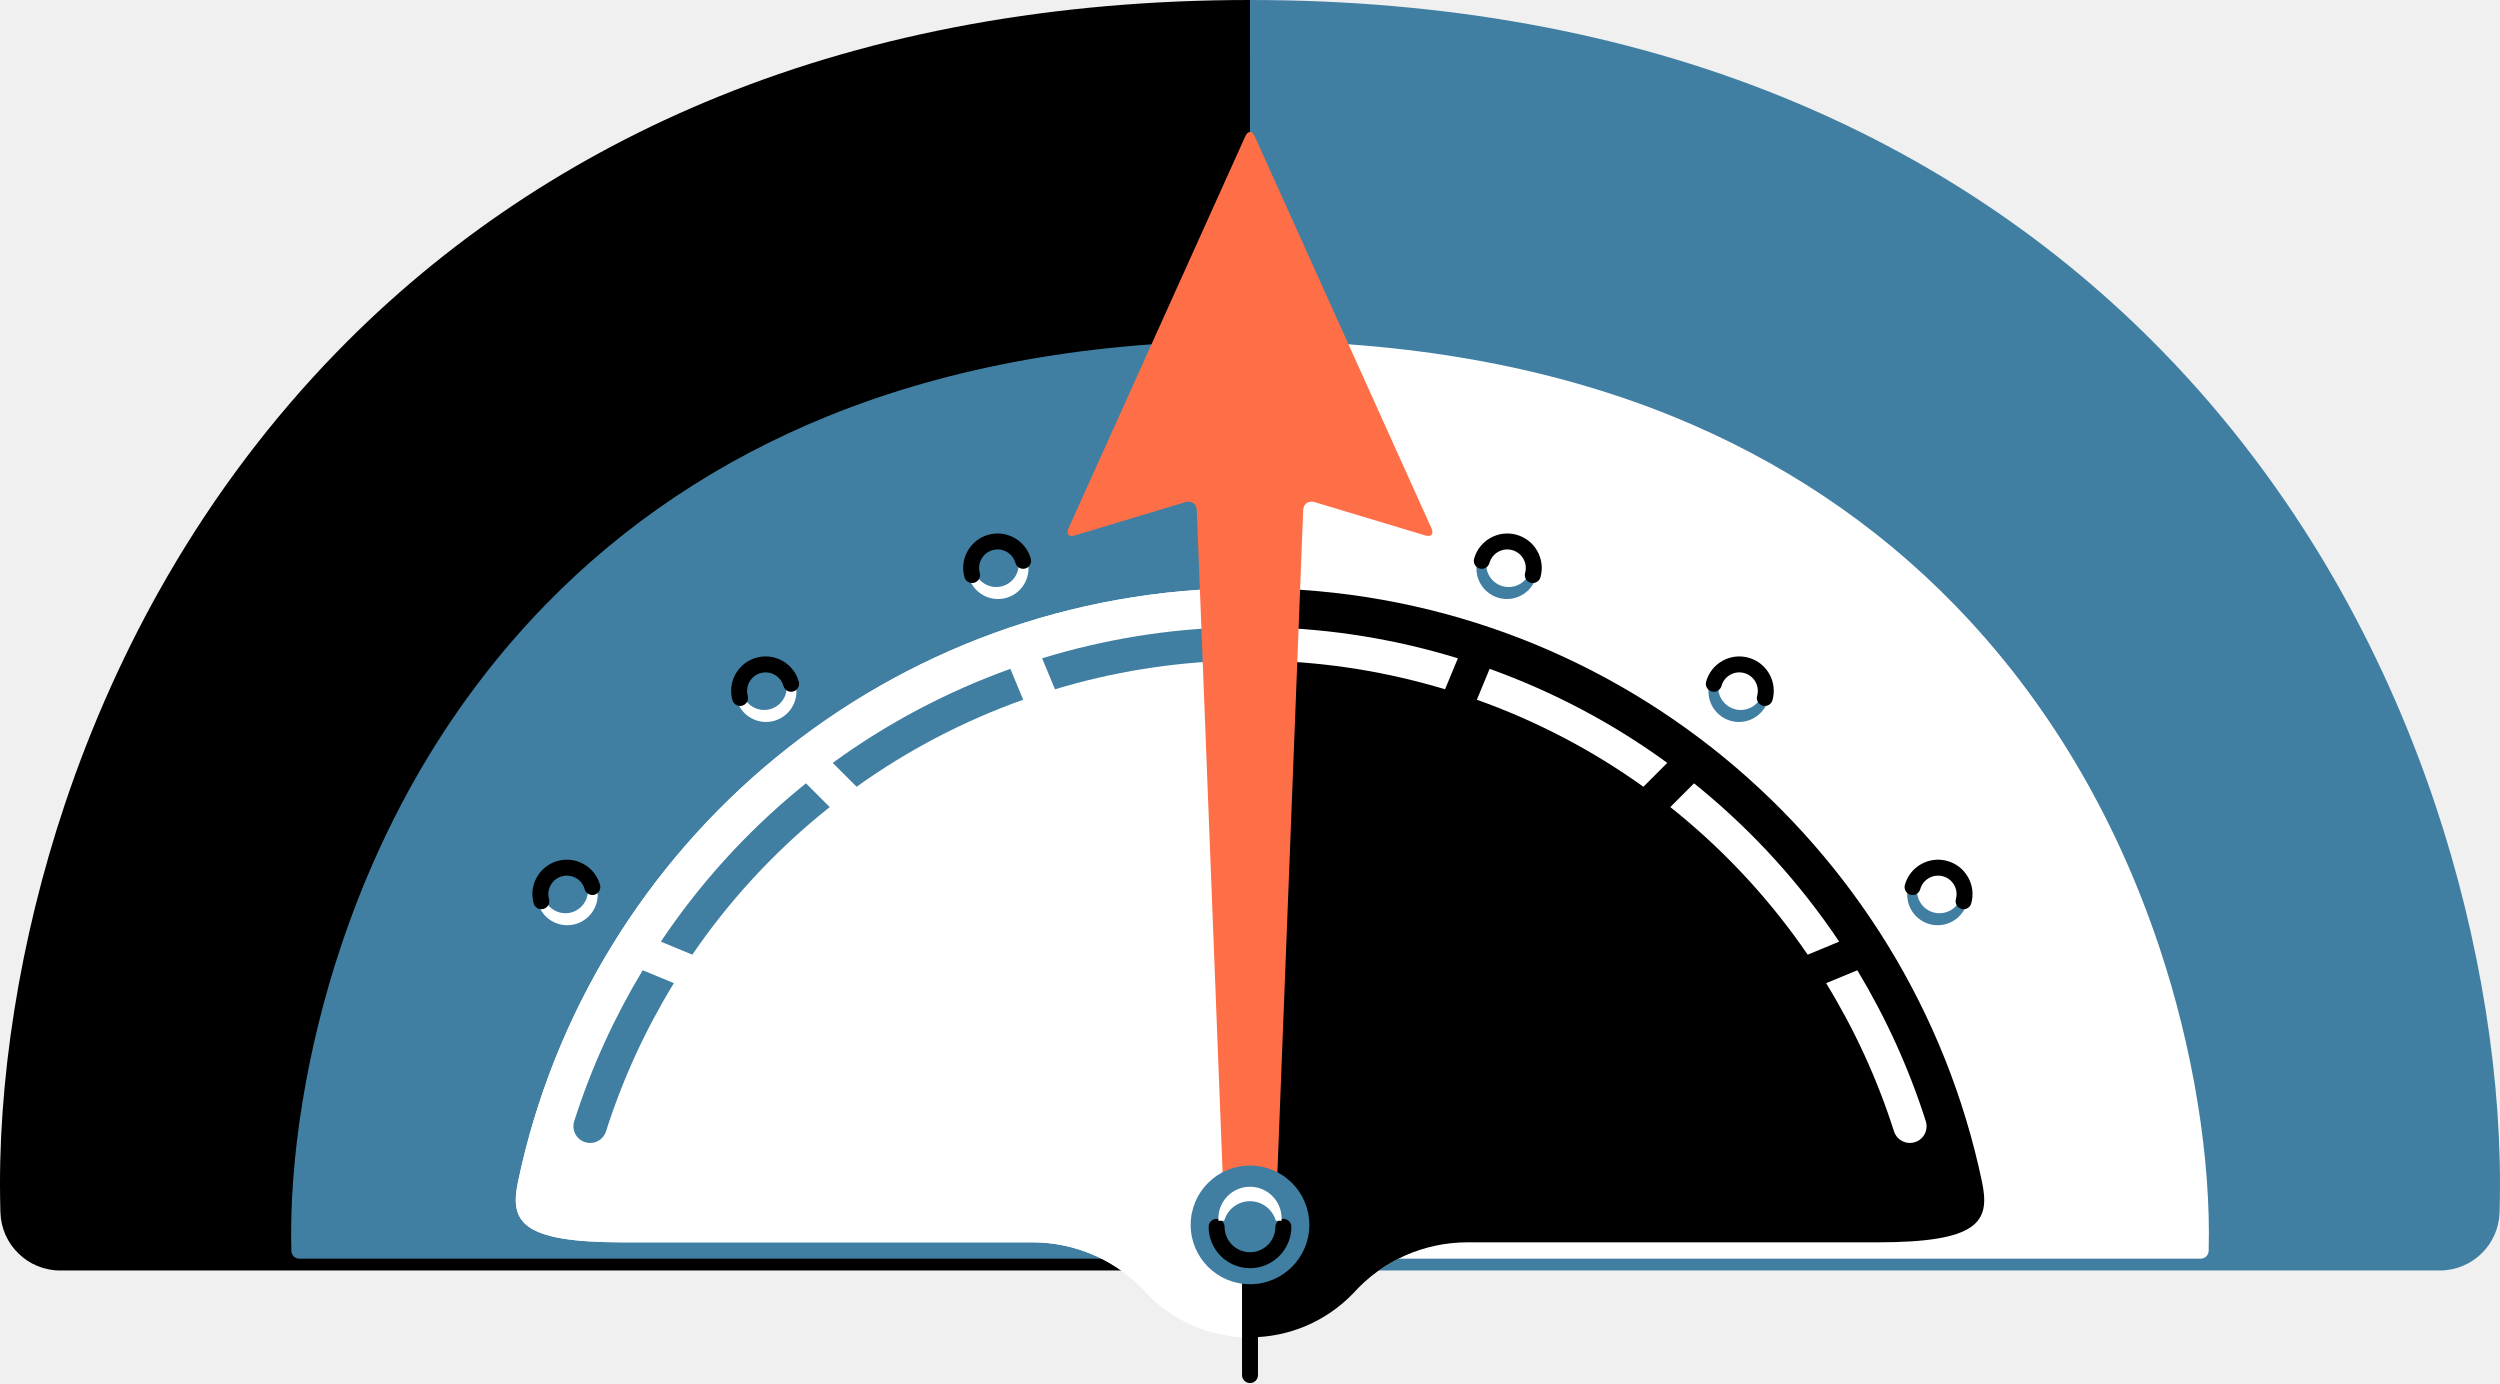
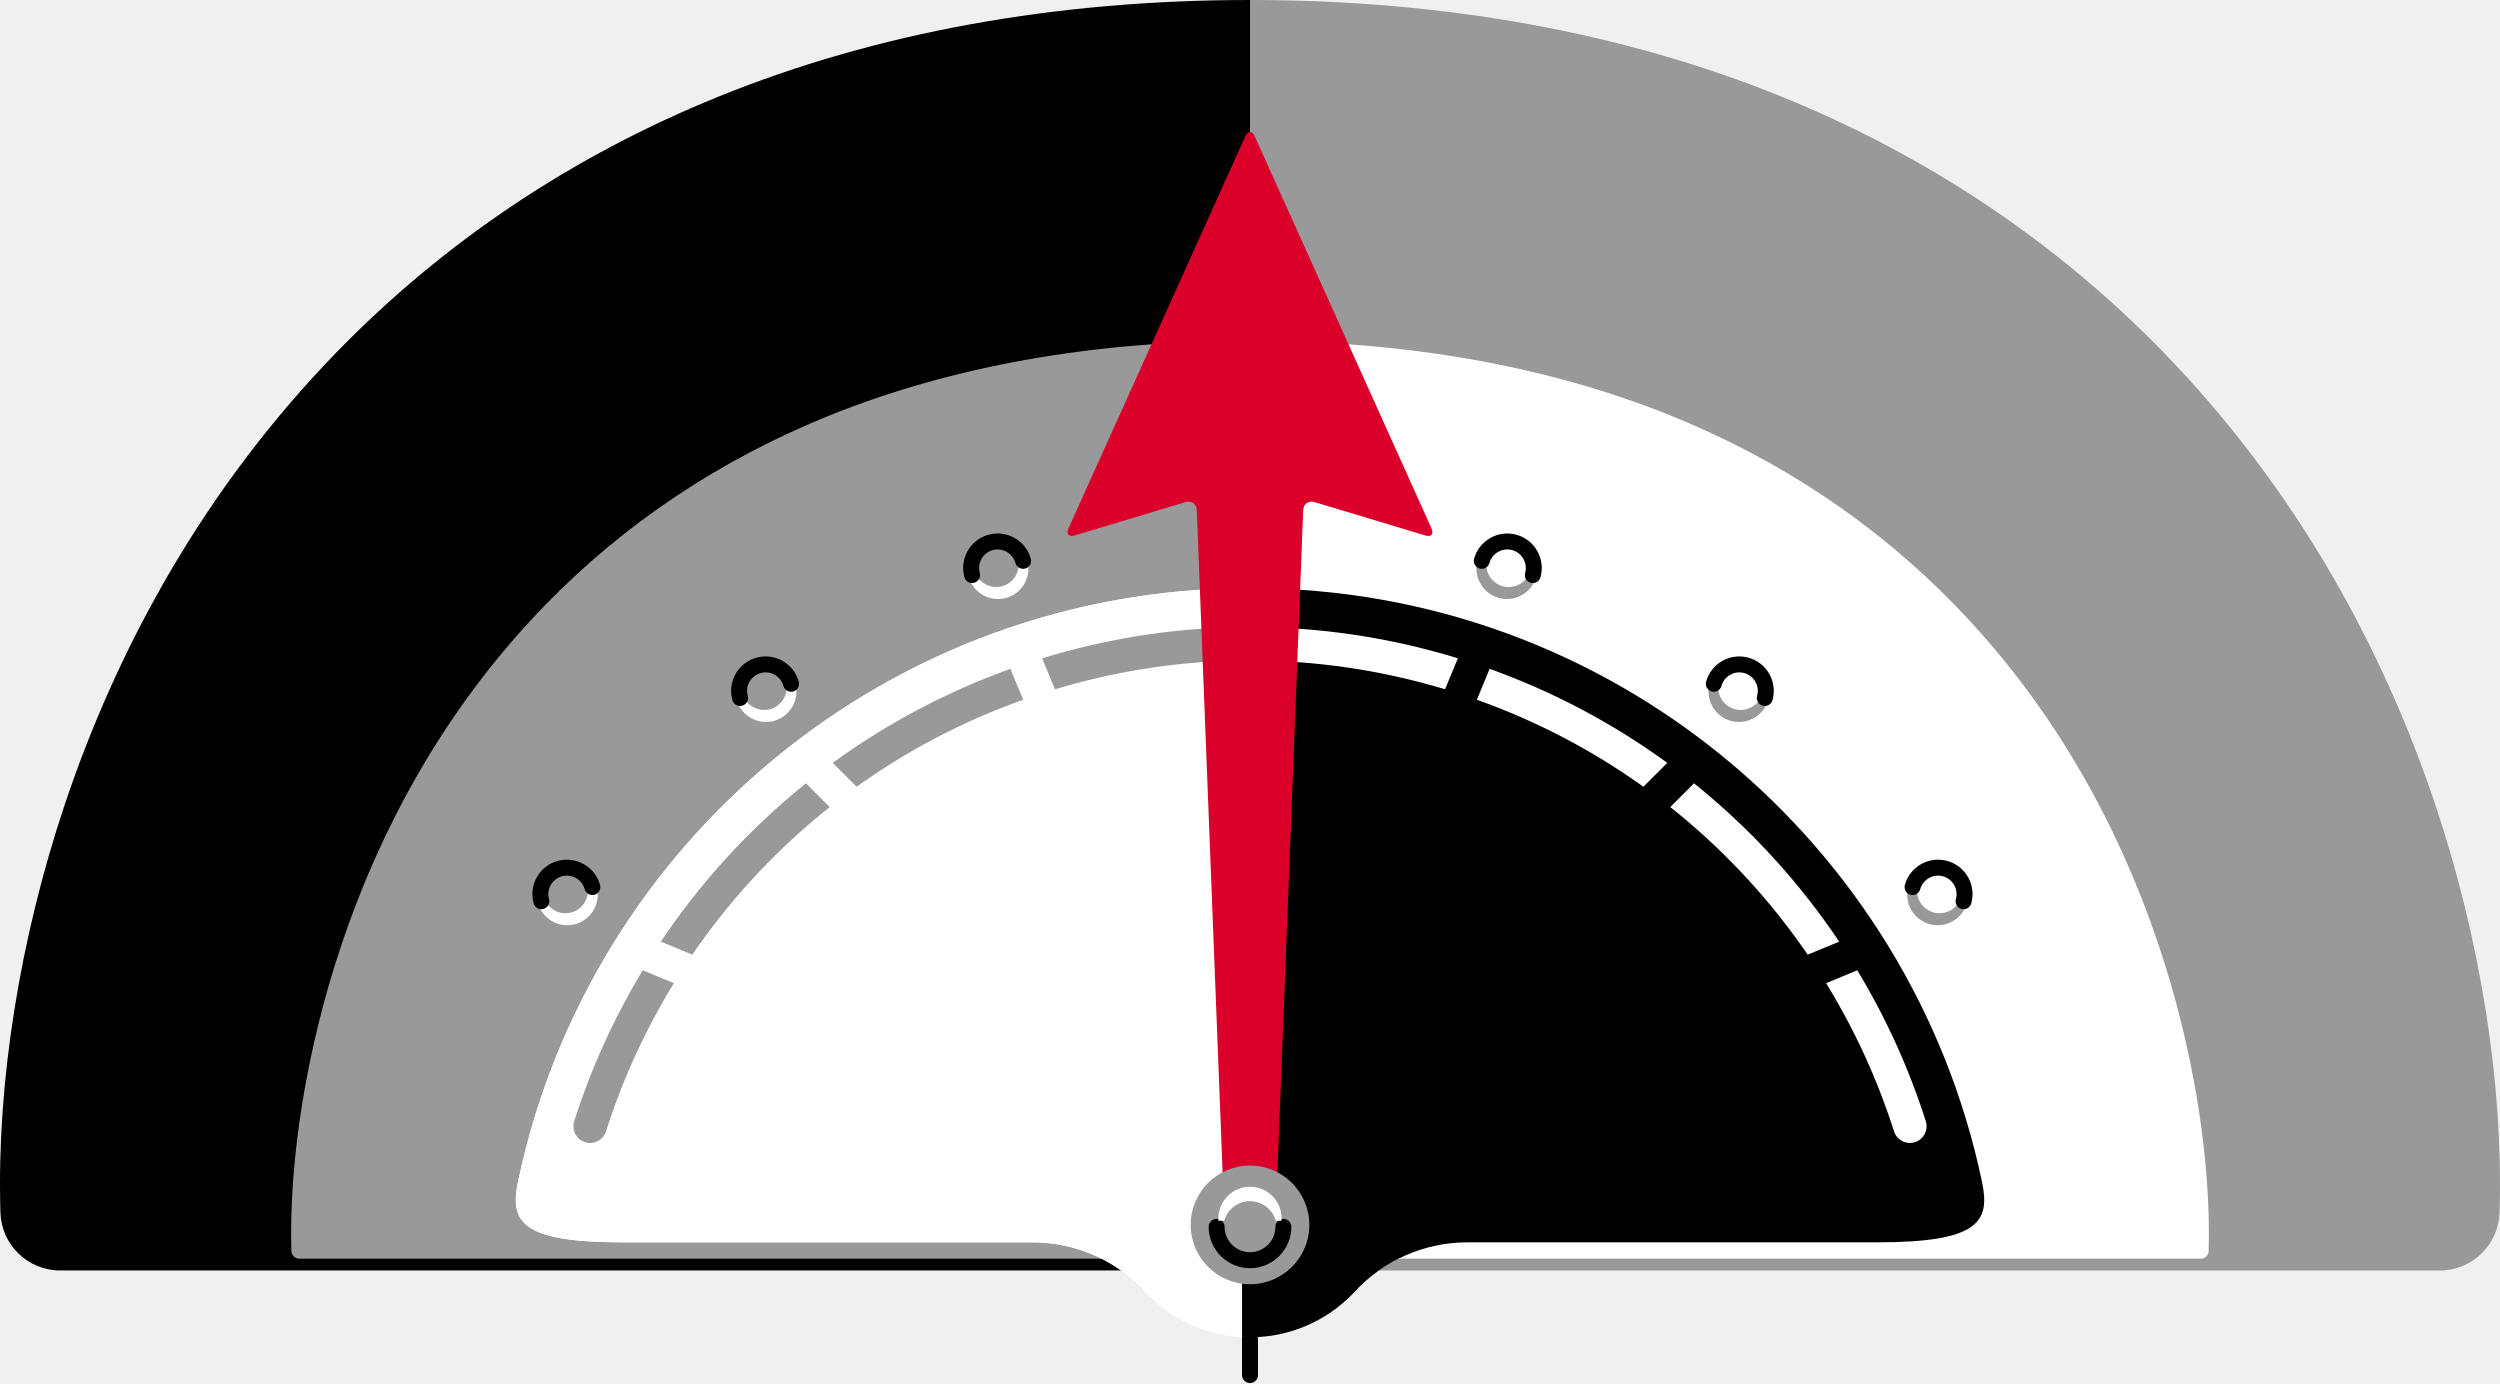
<svg xmlns="http://www.w3.org/2000/svg" version="1.1" x="0px" y="0px" width="1567.25px" height="867.044px" viewBox="0 0 1567.25 867.044" enable-background="new 0 0 1567.25 867.044" xml:space="preserve">
  <g id="base">
    <g>
-       <path fill="#407fa2" d="M783.627,758.973h745.868l0.055-1.964c2.066-75.054-11.61-160.611-38.511-240.91    c-16.076-47.986-36.766-93.922-61.494-136.532c-28.273-48.718-62-93.352-100.242-132.661    c-63.664-65.441-139.915-116.451-226.638-151.615C1008.093,56.944,900.752,37.5,783.627,37.5" />
+       <path fill="#999999" d="M783.627,758.973h745.868l0.055-1.964c2.066-75.054-11.61-160.611-38.511-240.91    c-16.076-47.986-36.766-93.922-61.494-136.532c-28.273-48.718-62-93.352-100.242-132.661    c-63.664-65.441-139.915-116.451-226.638-151.615C1008.093,56.944,900.752,37.5,783.627,37.5" />
    </g>
    <g>
-       <path fill="#407fa2" d="M1529.495,796.473H783.627v-75h708.242c-2.309-61.912-14.912-129.357-36.388-193.462    c-15.272-45.588-34.911-89.198-58.37-129.622c-26.731-46.06-58.588-88.228-94.688-125.334    c-60.021-61.696-131.97-109.812-213.85-143.013C998.497,93.519,895.898,75,783.627,75V0c121.978,0,234.058,20.368,333.129,60.539    c91.564,37.127,172.118,91.032,239.426,160.218c40.386,41.512,75.98,88.61,105.797,139.987    c25.998,44.798,47.738,93.059,64.618,143.443c28.262,84.362,42.623,174.517,40.438,253.854l-0.055,1.976    C1566.415,780.312,1549.799,796.473,1529.495,796.473z" />
+       <path fill="#999999" d="M1529.495,796.473H783.627v-75h708.242c-2.309-61.912-14.912-129.357-36.388-193.462    c-15.272-45.588-34.911-89.198-58.37-129.622c-26.731-46.06-58.588-88.228-94.688-125.334    c-60.021-61.696-131.97-109.812-213.85-143.013C998.497,93.519,895.898,75,783.627,75V0c121.978,0,234.058,20.368,333.129,60.539    c91.564,37.127,172.118,91.032,239.426,160.218c40.386,41.512,75.98,88.61,105.797,139.987    c25.998,44.798,47.738,93.059,64.618,143.443c28.262,84.362,42.623,174.517,40.438,253.854l-0.055,1.976    C1566.415,780.312,1549.799,796.473,1529.495,796.473z" />
    </g>
    <g>
      <path d="M783.627,758.973H37.759l-0.055-1.964c-2.066-75.054,11.611-160.611,38.511-240.91    c16.076-47.986,36.766-93.922,61.494-136.532c28.273-48.718,62-93.352,100.242-132.661    c63.664-65.441,139.915-116.451,226.638-151.615C559.161,56.944,666.502,37.5,783.627,37.5" />
    </g>
    <g>
      <path d="M783.627,796.473H37.759c-20.304,0-36.92-16.16-37.485-36.456l-0.055-1.964c-2.184-79.35,12.177-169.504,40.438-253.866    c16.879-50.382,38.619-98.643,64.618-143.442c29.815-51.375,65.411-98.474,105.797-139.988    c67.307-69.186,147.862-123.09,239.425-160.218C549.569,20.368,661.65,0,783.627,0v75c-112.271,0-214.871,18.519-304.947,55.043    c-81.879,33.2-153.829,81.316-213.85,143.012c-36.101,37.107-67.958,79.276-94.688,125.334    c-23.459,40.424-43.098,84.036-58.37,129.622c-21.473,64.101-34.077,131.547-36.387,193.462h708.242V796.473z" />
    </g>
    <g>
-       <path fill="#407fa2" d="M783.627,784.064v-565.38c-493.038,0-600.653,395.635-595.979,565.38H783.627z" />
+       <path fill="#999999" d="M783.627,784.064v-565.38c-493.038,0-600.653,395.635-595.979,565.38H783.627z" />
    </g>
    <g>
-       <path fill="#407fa2" d="M783.627,789.064H187.648c-2.708,0-4.923-2.155-4.998-4.862c-1.587-57.643,9.732-127.208,31.056-190.859    c27.933-83.382,71.059-155.43,128.178-214.144c49.576-50.959,109.191-90.778,177.19-118.35    c77.184-31.296,166.192-47.165,264.553-47.165c2.762,0,5,2.239,5,5v565.38C788.627,786.826,786.389,789.064,783.627,789.064z     M192.544,779.064h586.083V223.698c-95.08,0.529-181.119,16.139-255.795,46.418c-66.708,27.048-125.176,66.095-173.78,116.056    c-56.064,57.63-98.411,128.4-125.863,210.348C202.819,657.319,191.732,723.52,192.544,779.064z" />
+       <path fill="#999999" d="M783.627,789.064H187.648c-2.708,0-4.923-2.155-4.998-4.862c-1.587-57.643,9.732-127.208,31.056-190.859    c27.933-83.382,71.059-155.43,128.178-214.144c49.576-50.959,109.191-90.778,177.19-118.35    c77.184-31.296,166.192-47.165,264.553-47.165c2.762,0,5,2.239,5,5v565.38C788.627,786.826,786.389,789.064,783.627,789.064z     M192.544,779.064h586.083V223.698c-95.08,0.529-181.119,16.139-255.795,46.418c-66.708,27.048-125.176,66.095-173.78,116.056    c-56.064,57.63-98.411,128.4-125.863,210.348C202.819,657.319,191.732,723.52,192.544,779.064z" />
    </g>
    <g>
      <path fill="#FFFFFF" d="M783.627,784.064v-565.38c493.038,0,600.653,395.635,595.979,565.38H783.627z" />
    </g>
    <g>
      <path fill="#FFFFFF" d="M1379.605,789.064H783.627c-2.761,0-5-2.238-5-5v-565.38c0-2.761,2.239-5,5-5    c98.361,0,187.37,15.869,264.554,47.165c68,27.572,127.615,67.391,177.19,118.351c57.12,58.714,100.245,130.762,128.178,214.144    c21.323,63.651,32.643,133.217,31.055,190.858C1384.529,786.909,1382.313,789.064,1379.605,789.064z M788.627,779.064h586.083    c0.812-55.544-10.275-121.745-30.644-182.545c-27.452-81.946-69.799-152.717-125.862-210.346    c-48.604-49.961-107.072-89.008-173.78-116.057c-74.677-30.28-160.717-45.89-255.797-46.418V779.064z" />
    </g>
    <g>
      <path fill="#FFFFFF" d="M1242.518,740.929c-44.544-212.59-233.061-372.244-458.891-372.244    c-225.831,0-414.347,159.654-458.89,372.244c-5.174,24.691,1.506,37.889,65.515,37.889h257.457    c26.398,0.109,52.545,11.05,71.413,32.178c16.738,17.322,39.949,27.365,64.505,27.365c24.555,0,47.767-10.043,64.505-27.365    c18.868-21.128,45.015-32.068,71.413-32.178H1177C1241.011,778.817,1247.691,765.62,1242.518,740.929" />
    </g>
    <g>
      <path d="M783.627,838.36c24.555,0,47.767-10.043,64.505-27.365c18.868-21.129,45.015-32.068,71.413-32.178H1177    c64.011,0,70.691-13.197,65.518-37.889c-44.544-212.591-233.061-372.244-458.891-372.244V838.36z" />
    </g>
    <g>
      <path fill="#FFFFFF" d="M783.627,368.685c-225.831,0-414.348,159.654-458.891,372.244c-5.173,24.691,1.506,37.889,65.516,37.889    h257.457c26.397,0.109,52.545,11.049,71.413,32.178c16.737,17.322,39.948,27.365,64.505,27.365V368.685z" />
    </g>
    <g>
      <path d="M783.627,867.044c-2.761,0-5-2.238-5-5V348.736c0-2.761,2.239-5,5-5c2.762,0,5,2.239,5,5v513.308    C788.627,864.806,786.389,867.044,783.627,867.044z" />
    </g>
    <g>
-       <path fill="#407fa2" d="M653.315,412.686l8.048,19.431c36.113-10.893,73.723-17.005,111.801-17.953v-20.935    C732.324,394.197,691.988,400.824,653.315,412.686" />
+       <path fill="#999999" d="M653.315,412.686l8.048,19.431c36.113-10.893,73.723-17.005,111.801-17.953v-20.935    C732.324,394.197,691.988,400.824,653.315,412.686" />
    </g>
    <g>
      <path fill="#FFFFFF" d="M913.943,412.688c-38.671-11.865-79.012-18.492-119.854-19.46v20.935    c38.079,0.948,75.691,7.06,111.807,17.953L913.943,412.688z" />
    </g>
    <g>
-       <path fill="#407fa2" d="M537.006,493.215c32.169-23.036,67.369-41.366,104.418-54.564l-8.016-19.354    c-39.59,14.213-77.147,34.027-111.373,58.947L537.006,493.215z" />
+       <path fill="#999999" d="M537.006,493.215c32.169-23.036,67.369-41.366,104.418-54.564l-8.016-19.354    c-39.59,14.213-77.147,34.027-111.373,58.947L537.006,493.215z" />
    </g>
    <g>
      <path fill="#FFFFFF" d="M1144.802,616.351c17.757,28.973,32.095,60.094,42.541,92.881c1.419,4.448,5.532,7.289,9.967,7.289    c1.05,0,2.122-0.161,3.177-0.498c5.506-1.754,8.547-7.639,6.793-13.146c-10.622-33.334-25.091-65.029-42.929-94.621    L1144.802,616.351z" />
    </g>
    <g>
-       <path fill="#407fa2" d="M434.001,598.483c22.529-32.913,49.706-62.676,80.977-88.369c1.712-1.404,3.446-2.779,5.18-4.158    l-14.884-14.884c-1.191,0.961-2.393,1.903-3.577,2.878c-33.961,27.896-63.315,60.378-87.424,96.359L434.001,598.483z" />
+       <path fill="#999999" d="M434.001,598.483c22.529-32.913,49.706-62.676,80.977-88.369c1.712-1.404,3.446-2.779,5.18-4.158    l-14.884-14.884c-1.191,0.961-2.393,1.903-3.577,2.878c-33.961,27.896-63.315,60.378-87.424,96.359L434.001,598.483z" />
    </g>
    <g>
-       <path fill="#407fa2" d="M366.767,716.022c5.499,1.758,11.389-1.287,13.144-6.791c10.447-32.787,24.784-63.912,42.544-92.885    l-19.55-8.096c-17.839,29.596-32.309,61.287-42.932,94.625C358.219,708.384,361.261,714.269,366.767,716.022" />
+       <path fill="#999999" d="M366.767,716.022c5.499,1.758,11.389-1.287,13.144-6.791c10.447-32.787,24.784-63.912,42.544-92.885    l-19.55-8.096c-17.839,29.596-32.309,61.287-42.932,94.625C358.219,708.384,361.261,714.269,366.767,716.022" />
    </g>
    <g>
      <path fill="#FFFFFF" d="M1030.247,493.215l14.972-14.972c-34.225-24.916-71.777-44.73-111.366-58.939l-8.015,19.352    C962.881,451.853,998.08,470.179,1030.247,493.215" />
    </g>
    <g>
      <path fill="#FFFFFF" d="M1061.979,491.072l-14.883,14.884c1.733,1.379,3.467,2.754,5.179,4.158    c31.271,25.697,58.45,55.459,80.979,88.373l19.729-8.174c-24.11-35.982-53.465-68.463-87.428-96.363    C1064.373,492.976,1063.17,492.033,1061.979,491.072" />
    </g>
    <g>
-       <path fill="#407fa2" d="M945.808,370.51c-9.167,0-16.597-7.429-16.597-16.597c0-1.937,0.334-3.794,0.943-5.521    c-1.32,2.381-2.077,5.119-2.077,8.034c0,9.169,7.435,16.6,16.599,16.6c7.232,0,13.382-4.624,15.654-11.075    C957.5,367.053,952.06,370.51,945.808,370.51" />
+       <path fill="#999999" d="M945.808,370.51c-9.167,0-16.597-7.429-16.597-16.597c0-1.937,0.334-3.794,0.943-5.521    c-1.32,2.381-2.077,5.119-2.077,8.034c0,9.169,7.435,16.6,16.599,16.6c7.232,0,13.382-4.624,15.654-11.075    C957.5,367.053,952.06,370.51,945.808,370.51" />
    </g>
    <g>
-       <path fill="#407fa2" d="M944.676,375.526c-10.531,0-19.099-8.568-19.099-19.1c0-3.228,0.827-6.425,2.391-9.247    c0.632-1.136,2.027-1.6,3.212-1.067c1.186,0.533,1.765,1.886,1.332,3.112c-0.531,1.506-0.801,3.083-0.801,4.689    c0,7.773,6.324,14.097,14.097,14.097c5.121,0,9.849-2.786,12.336-7.272c0.632-1.136,2.027-1.599,3.212-1.067    c1.185,0.533,1.765,1.885,1.333,3.111C960.003,370.404,952.765,375.526,944.676,375.526z" />
+       <path fill="#999999" d="M944.676,375.526c-10.531,0-19.099-8.568-19.099-19.1c0-3.228,0.827-6.425,2.391-9.247    c0.632-1.136,2.027-1.6,3.212-1.067c1.186,0.533,1.765,1.886,1.332,3.112c-0.531,1.506-0.801,3.083-0.801,4.689    c0,7.773,6.324,14.097,14.097,14.097c5.121,0,9.849-2.786,12.336-7.272c0.632-1.136,2.027-1.599,3.212-1.067    c1.185,0.533,1.765,1.885,1.333,3.111C960.003,370.404,952.765,375.526,944.676,375.526z" />
    </g>
    <g>
      <path d="M960.913,365.5c-0.444,0-0.896-0.06-1.344-0.185c-2.66-0.741-4.217-3.498-3.476-6.158    c0.831-2.986,0.449-6.117-1.074-8.815c-1.523-2.698-4.006-4.642-6.99-5.472c-6.162-1.715-12.568,1.903-14.283,8.064    c-0.74,2.661-3.503,4.216-6.157,3.476c-2.66-0.74-4.217-3.497-3.476-6.158c3.192-11.473,15.119-18.209,26.597-15.016    c5.558,1.546,10.182,5.165,13.018,10.19c2.837,5.025,3.547,10.854,1.999,16.413C965.111,364.051,963.102,365.5,960.913,365.5z" />
    </g>
    <g>
-       <path fill="#407fa2" d="M1091.265,447.585c-9.166,0-16.599-7.432-16.599-16.6c0-1.934,0.334-3.793,0.946-5.517    c-1.321,2.377-2.078,5.119-2.078,8.033c0,9.169,7.434,16.6,16.599,16.6c7.231,0,13.38-4.627,15.654-11.079    C1102.957,444.128,1097.516,447.585,1091.265,447.585" />
+       <path fill="#999999" d="M1091.265,447.585c-9.166,0-16.599-7.432-16.599-16.6c0-1.934,0.334-3.793,0.946-5.517    c-1.321,2.377-2.078,5.119-2.078,8.033c0,9.169,7.434,16.6,16.599,16.6c7.231,0,13.38-4.627,15.654-11.079    C1102.957,444.128,1097.516,447.585,1091.265,447.585" />
    </g>
    <g>
-       <path fill="#407fa2" d="M1090.133,452.601c-10.531,0-19.099-8.568-19.099-19.1c0-3.234,0.827-6.432,2.393-9.248    c0.633-1.137,2.033-1.597,3.215-1.063c1.185,0.535,1.762,1.89,1.326,3.115c-0.532,1.499-0.802,3.074-0.802,4.681    c0,7.775,6.324,14.1,14.099,14.1c5.122,0,9.849-2.788,12.336-7.275c0.63-1.137,2.028-1.601,3.212-1.068    c1.186,0.533,1.765,1.886,1.332,3.111C1105.457,447.478,1098.219,452.601,1090.133,452.601z" />
+       <path fill="#999999" d="M1090.133,452.601c-10.531,0-19.099-8.568-19.099-19.1c0-3.234,0.827-6.432,2.393-9.248    c0.633-1.137,2.033-1.597,3.215-1.063c1.185,0.535,1.762,1.89,1.326,3.115c-0.532,1.499-0.802,3.074-0.802,4.681    c0,7.775,6.324,14.1,14.099,14.1c5.122,0,9.849-2.788,12.336-7.275c0.63-1.137,2.028-1.601,3.212-1.068    c1.186,0.533,1.765,1.886,1.332,3.111C1105.457,447.478,1098.219,452.601,1090.133,452.601z" />
    </g>
    <g>
      <path d="M1106.368,442.572c-0.444,0-0.896-0.06-1.344-0.185c-2.66-0.74-4.217-3.497-3.477-6.157    c0.832-2.986,0.451-6.116-1.072-8.813c-1.522-2.697-4.004-4.64-6.988-5.47c-2.986-0.831-6.115-0.45-8.813,1.072    c-2.696,1.522-4.64,4.005-5.47,6.991c-0.741,2.66-3.495,4.219-6.157,3.477c-2.661-0.74-4.218-3.497-3.478-6.157    c1.547-5.56,5.166-10.183,10.189-13.019c5.022-2.836,10.851-3.546,16.409-1.998c5.559,1.546,10.181,5.165,13.017,10.188    c2.835,5.023,3.545,10.852,1.997,16.411C1110.566,441.124,1108.557,442.572,1106.368,442.572z" />
    </g>
    <g>
-       <path fill="#407fa2" d="M1215.86,575.005c-9.167,0-16.597-7.432-16.597-16.6c0-1.936,0.333-3.795,0.943-5.519    c-1.32,2.377-2.077,5.118-2.077,8.035c0,9.168,7.433,16.601,16.598,16.601c7.232,0,13.382-4.631,15.655-11.08    C1227.553,571.548,1222.112,575.005,1215.86,575.005" />
+       <path fill="#999999" d="M1215.86,575.005c-9.167,0-16.597-7.432-16.597-16.6c0-1.936,0.333-3.795,0.943-5.519    c-1.32,2.377-2.077,5.118-2.077,8.035c0,9.168,7.433,16.601,16.598,16.601c7.232,0,13.382-4.631,15.655-11.08    C1227.553,571.548,1222.112,575.005,1215.86,575.005" />
    </g>
    <g>
-       <path fill="#407fa2" d="M1214.728,580.022c-10.53,0-19.098-8.568-19.098-19.101c0-3.234,0.827-6.433,2.392-9.249    c0.632-1.137,2.033-1.597,3.213-1.065c1.186,0.535,1.764,1.889,1.329,3.114c-0.53,1.499-0.8,3.074-0.8,4.684    c0,7.774,6.324,14.1,14.097,14.1c5.122,0,9.849-2.787,12.336-7.274c0.632-1.137,2.027-1.601,3.212-1.068    c1.186,0.533,1.765,1.886,1.332,3.111C1230.053,574.899,1222.813,580.022,1214.728,580.022z" />
+       <path fill="#999999" d="M1214.728,580.022c-10.53,0-19.098-8.568-19.098-19.101c0-3.234,0.827-6.433,2.392-9.249    c0.632-1.137,2.033-1.597,3.213-1.065c1.186,0.535,1.764,1.889,1.329,3.114c-0.53,1.499-0.8,3.074-0.8,4.684    c0,7.774,6.324,14.1,14.097,14.1c5.122,0,9.849-2.787,12.336-7.274c0.632-1.137,2.027-1.601,3.212-1.068    c1.186,0.533,1.765,1.886,1.332,3.111C1230.053,574.899,1222.813,580.022,1214.728,580.022z" />
    </g>
    <g>
      <path d="M1230.965,569.992c-0.444,0-0.896-0.06-1.344-0.185c-2.66-0.74-4.217-3.497-3.476-6.157    c0.831-2.985,0.449-6.116-1.073-8.814c-1.523-2.697-4.005-4.64-6.988-5.469c-2.986-0.83-6.115-0.452-8.813,1.071    c-2.698,1.522-4.642,4.006-5.474,6.991c-0.74,2.661-3.503,4.215-6.157,3.476c-2.66-0.74-4.217-3.497-3.476-6.157    c1.548-5.56,5.167-10.183,10.19-13.019c5.024-2.835,10.852-3.545,16.409-1.996c5.557,1.544,10.181,5.162,13.017,10.188    c2.836,5.023,3.546,10.852,1.998,16.411C1235.163,568.544,1233.153,569.992,1230.965,569.992z" />
    </g>
    <g>
      <path fill="#FFFFFF" d="M624.52,370.51c9.167,0,16.599-7.429,16.599-16.597c0-1.937-0.334-3.794-0.946-5.521    c1.323,2.381,2.078,5.119,2.078,8.034c0,9.169-7.433,16.6-16.598,16.6c-7.233,0-13.381-4.624-15.654-11.075    C612.829,367.053,618.27,370.51,624.52,370.51" />
    </g>
    <g>
      <path fill="#FFFFFF" d="M625.652,375.526c-8.087,0-15.326-5.122-18.012-12.745c-0.432-1.226,0.147-2.578,1.333-3.111    c1.186-0.532,2.582-0.068,3.211,1.067c2.488,4.486,7.214,7.272,12.335,7.272c7.774,0,14.099-6.324,14.099-14.097    c0-1.606-0.27-3.183-0.803-4.686c-0.434-1.226,0.144-2.579,1.328-3.114c1.188-0.535,2.582-0.072,3.213,1.064    c1.565,2.817,2.393,6.015,2.393,9.249C644.75,366.958,636.183,375.526,625.652,375.526z" />
    </g>
    <g>
      <path d="M609.417,365.5c-2.189,0-4.198-1.449-4.814-3.661c-1.547-5.559-0.838-11.388,1.999-16.413    c2.836-5.025,7.459-8.644,13.017-10.19c11.471-3.195,23.402,3.544,26.598,15.015c0.741,2.66-0.814,5.417-3.475,6.158    c-2.661,0.74-5.417-0.814-6.158-3.475c-1.716-6.161-8.125-9.779-14.284-8.065c-2.984,0.831-5.466,2.773-6.989,5.472    c-1.523,2.699-1.904,5.83-1.073,8.815c0.74,2.66-0.816,5.417-3.476,6.158C610.312,365.441,609.86,365.5,609.417,365.5z" />
    </g>
    <g>
      <path fill="#FFFFFF" d="M479.064,447.585c9.166,0,16.598-7.432,16.598-16.6c0-1.934-0.334-3.793-0.946-5.517    c1.322,2.377,2.078,5.119,2.078,8.033c0,9.169-7.433,16.6-16.598,16.6c-7.232,0-13.382-4.627-15.654-11.079    C467.372,444.128,472.812,447.585,479.064,447.585" />
    </g>
    <g>
      <path fill="#FFFFFF" d="M480.196,452.601c-8.088,0-15.327-5.123-18.012-12.749c-0.432-1.226,0.148-2.578,1.333-3.11    c1.186-0.534,2.582-0.068,3.211,1.068c2.486,4.487,7.212,7.275,12.335,7.275c7.774,0,14.098-6.325,14.098-14.1    c0-1.607-0.27-3.182-0.802-4.681c-0.435-1.225,0.142-2.579,1.326-3.115c1.188-0.535,2.583-0.073,3.214,1.063    c1.566,2.815,2.394,6.013,2.394,9.249C499.294,444.032,490.727,452.601,480.196,452.601z" />
    </g>
    <g>
      <path d="M463.96,442.572c-2.189,0.001-4.198-1.448-4.814-3.66c-1.548-5.559-0.838-11.387,1.998-16.411    c2.836-5.023,7.459-8.642,13.017-10.188c5.557-1.548,11.384-0.838,16.408,1.998c5.024,2.836,8.644,7.459,10.19,13.019    c0.74,2.661-0.816,5.417-3.477,6.157c-2.658,0.744-5.417-0.816-6.157-3.477c-0.831-2.986-2.774-5.468-5.471-6.991    s-5.826-1.902-8.812-1.073c-2.985,0.831-5.467,2.773-6.99,5.47c-1.523,2.698-1.904,5.828-1.072,8.813    c0.741,2.66-0.815,5.417-3.476,6.157C464.856,442.513,464.404,442.572,463.96,442.572z" />
    </g>
    <g>
      <path fill="#FFFFFF" d="M354.469,575.005c9.165,0,16.597-7.432,16.597-16.6c0-1.936-0.333-3.795-0.945-5.519    c1.322,2.377,2.078,5.118,2.078,8.035c0,9.168-7.433,16.601-16.598,16.601c-7.232,0-13.382-4.631-15.654-11.08    C342.776,571.548,348.217,575.005,354.469,575.005" />
    </g>
    <g>
      <path fill="#FFFFFF" d="M355.601,580.022c-8.087,0-15.325-5.124-18.012-12.749c-0.432-1.227,0.147-2.578,1.333-3.111    c1.186-0.534,2.581-0.067,3.211,1.068c2.486,4.487,7.213,7.274,12.335,7.274c7.773,0,14.097-6.325,14.097-14.1    c0-1.61-0.27-3.186-0.801-4.683c-0.435-1.225,0.142-2.579,1.327-3.114s2.583-0.073,3.214,1.063    c1.566,2.814,2.394,6.013,2.394,9.25C374.699,571.454,366.131,580.022,355.601,580.022z" />
    </g>
    <g>
      <path d="M339.364,569.992c-2.189,0-4.198-1.448-4.814-3.66c-1.547-5.56-0.837-11.388,1.999-16.411    c2.836-5.025,7.459-8.644,13.018-10.188c5.556-1.547,11.383-0.839,16.407,1.997c5.024,2.836,8.644,7.46,10.19,13.02    c0.74,2.66-0.816,5.417-3.477,6.157c-2.658,0.735-5.417-0.815-6.157-3.478c-0.831-2.985-2.774-5.468-5.471-6.99    c-2.696-1.522-5.826-1.9-8.812-1.072c-2.986,0.83-5.468,2.772-6.991,5.47c-1.523,2.698-1.904,5.829-1.073,8.814    c0.74,2.66-0.816,5.417-3.476,6.157C340.259,569.933,339.808,569.992,339.364,569.992z" />
    </g>
  </g>
  <g id="arrow">
-     <path fill="#fe6f48" d="M893.504,335.672c3.764,1.133,5.52-0.87,3.904-4.452L786.561,85.425c-1.615-3.581-4.258-3.581-5.873,0   L669.842,331.22c-1.615,3.582,0.141,5.585,3.903,4.452l69.412-20.906c3.762-1.133,6.965,1.152,7.118,5.078l17.315,444.364   c0.153,3.926,3.492,7.137,7.421,7.137h17.233c3.928,0,7.268-3.211,7.422-7.137l17.307-444.364c0.152-3.926,3.355-6.211,7.117-5.078   L893.504,335.672z" />
+     <path fill="#db0029" d="M893.504,335.672c3.764,1.133,5.52-0.87,3.904-4.452L786.561,85.425c-1.615-3.581-4.258-3.581-5.873,0   L669.842,331.22c-1.615,3.582,0.141,5.585,3.903,4.452l69.412-20.906c3.762-1.133,6.965,1.152,7.118,5.078l17.315,444.364   c0.153,3.926,3.492,7.137,7.421,7.137h17.233c3.928,0,7.268-3.211,7.422-7.137l17.307-444.364c0.152-3.926,3.355-6.211,7.117-5.078   L893.504,335.672z" />
  </g>
  <g id="cap">
    <g>
-       <path fill="#407fa2" d="M820.826,767.882c0,20.543-16.654,37.201-37.199,37.201c-20.546,0-37.199-16.658-37.199-37.201    s16.653-37.201,37.199-37.201C804.172,730.681,820.826,747.339,820.826,767.882" />
+       <path fill="#999999" d="M820.826,767.882c0,20.543-16.654,37.201-37.199,37.201c-20.546,0-37.199-16.658-37.199-37.201    s16.653-37.201,37.199-37.201C804.172,730.681,820.826,747.339,820.826,767.882" />
    </g>
    <g>
      <path d="M783.627,795.022c-14.297,0-25.929-11.631-25.929-25.928c0-2.762,2.239-5,5-5s5,2.238,5,5    c0,8.782,7.146,15.928,15.929,15.928c8.782,0,15.928-7.146,15.928-15.928c0-2.762,2.238-5,5-5s5,2.238,5,5    C809.555,783.392,797.924,795.022,783.627,795.022z" />
    </g>
    <g>
      <path fill="#FFFFFF" d="M783.627,751.53c7.986,0,14.762,5.123,17.265,12.255h1.048c0-10.112-8.198-18.313-18.312-18.313    c-10.115,0-18.313,8.201-18.313,18.313h1.047C768.865,756.653,775.64,751.53,783.627,751.53" />
    </g>
    <g>
      <path fill="#FFFFFF" d="M803.439,765.285h-3.611l-0.352-1.003c-2.362-6.73-8.731-11.252-15.85-11.252    c-7.118,0-13.487,4.521-15.851,11.252l-0.353,1.003h-3.61v-1.5c0-10.925,8.888-19.813,19.813-19.813s19.812,8.889,19.812,19.813    V765.285z M783.627,750.03c6.261,0,12.03,2.967,15.711,7.769c-2.417-6.324-8.548-10.827-15.711-10.827    s-13.294,4.503-15.712,10.827C771.597,752.997,777.367,750.03,783.627,750.03z" />
    </g>
  </g>
</svg>
